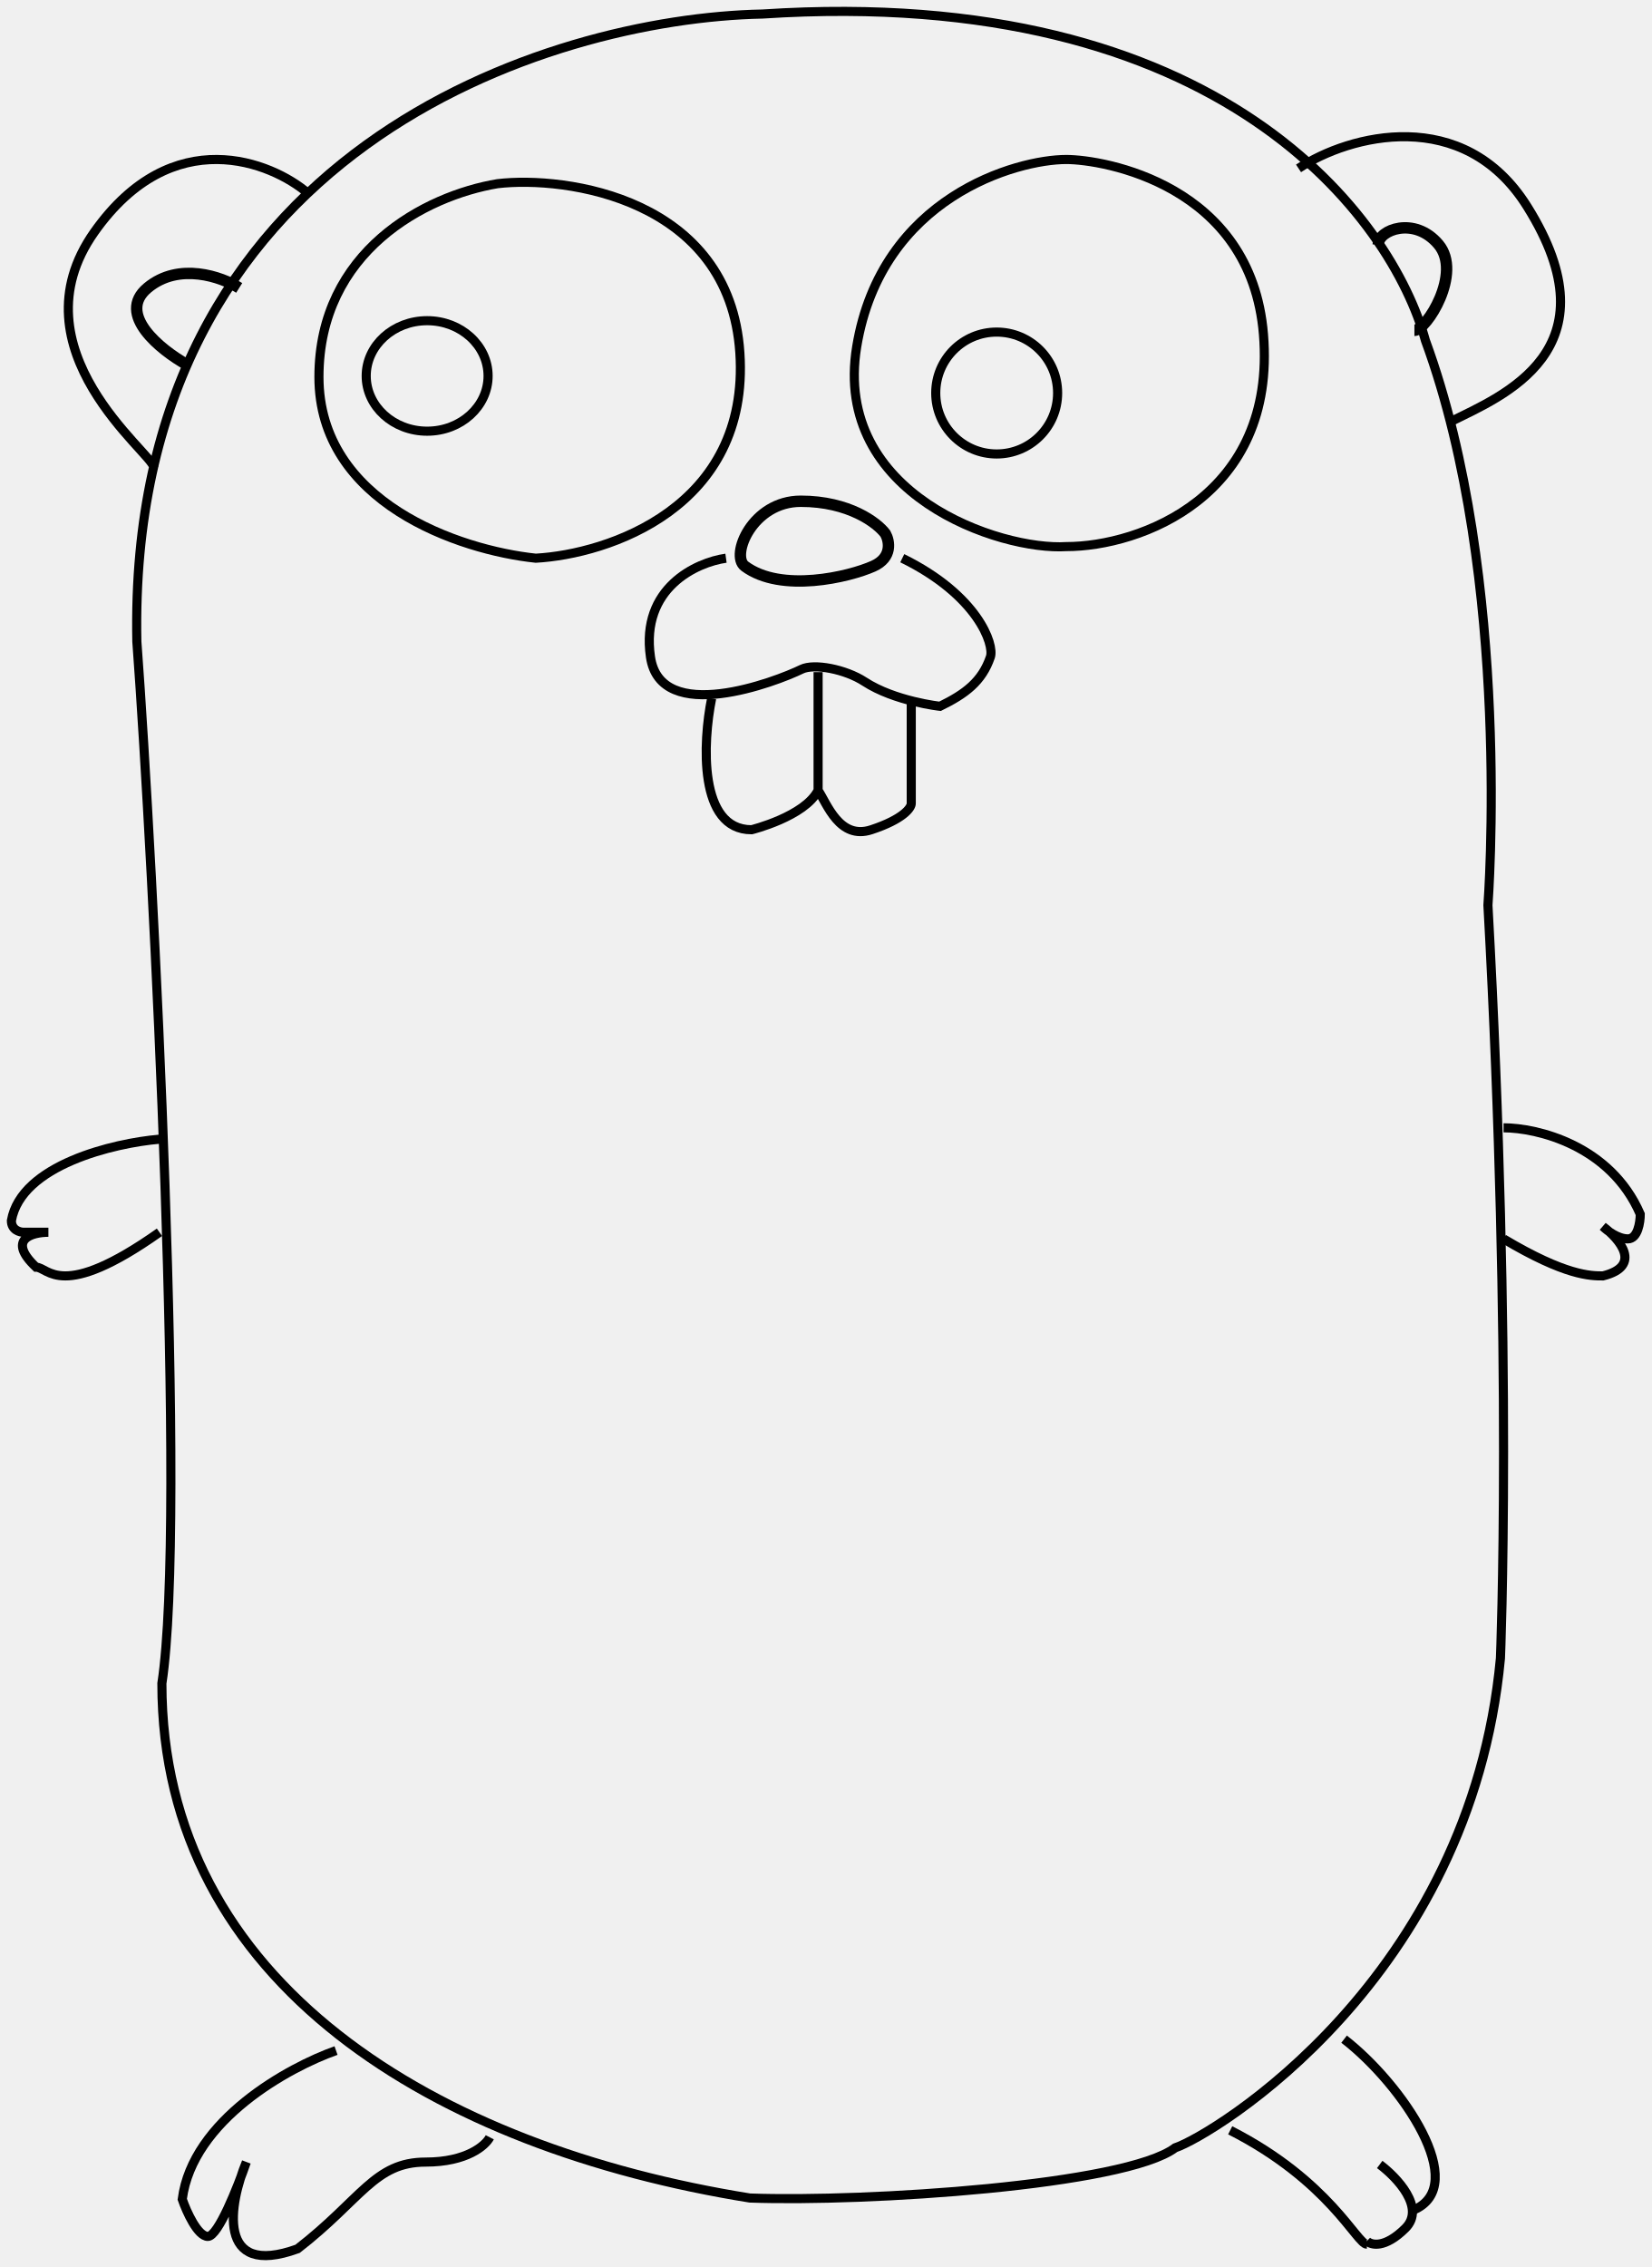
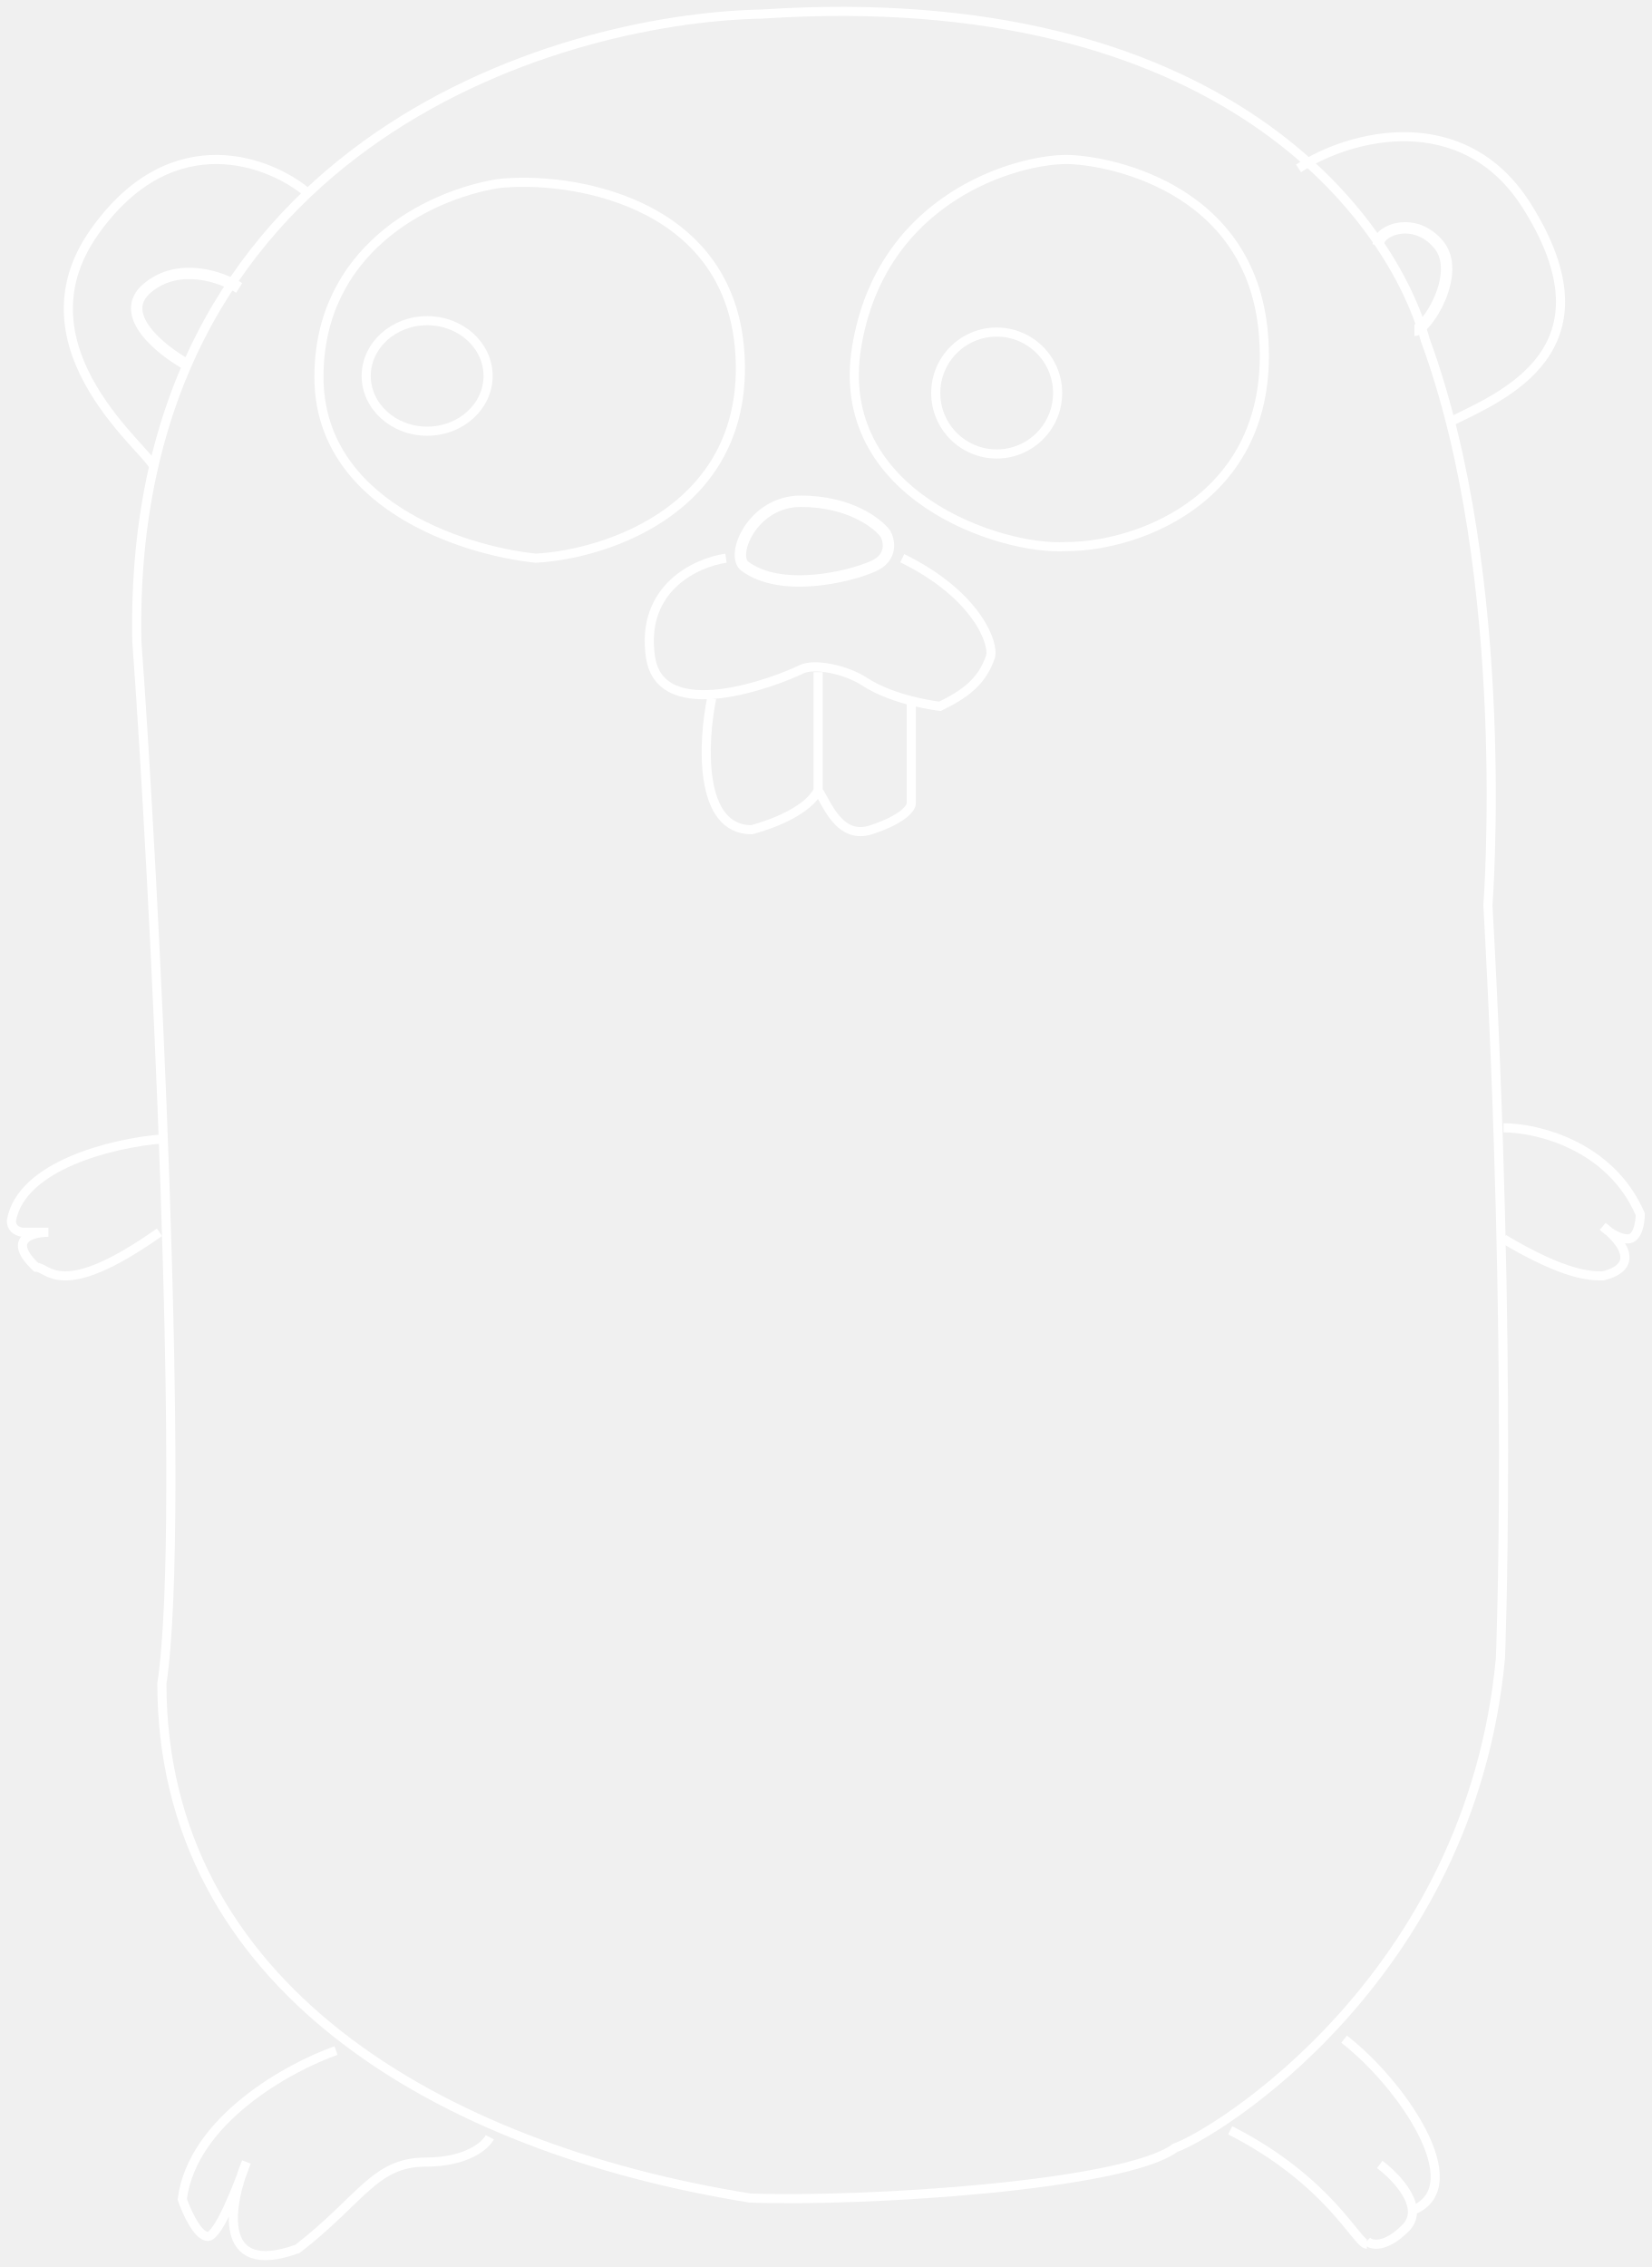
<svg xmlns="http://www.w3.org/2000/svg" width="145" height="199" viewBox="0 0 145 199" fill="none">
  <style>
        path, circle {
-             stroke:black;
+             stroke:white;
            animation: fadeIn 1.5s;
        }
        @keyframes fadeIn {
            0% {opacity:0;}
            100% {opacity:1;}
        }

    }
    </style>
  <path d="M29.5 180C25.375 181.45 16.9 186.091 16 193.053C16.375 194.141 17.35 196.316 18.25 196.316C19.15 196.316 20.875 191.965 21.625 189.79C20.125 193.416 18.925 200.015 26.125 197.404C31.75 193.053 32.875 189.79 37.375 189.79C40.975 189.79 42.625 188.34 43 187.614" stroke-width="0.8" />
  <path d="M110.92 29.346C109.838 16.192 96.853 14 93.607 14C89.278 14 77.375 17.288 75.21 30.442C73.069 43.456 87.835 48.346 93.607 47.981C100.099 47.981 112.089 43.547 110.92 29.346Z" stroke-width="0.8" />
  <path d="M21 25.273C19.466 24.312 15.71 22.967 12.949 25.273C10.189 27.58 14.1 30.719 16.4 32" />
  <path d="M12.015 56.322C11.137 13.131 48.258 1.599 66.928 1.232C107.344 -1.413 122.207 19.228 125.136 29.878C132.824 50.813 130.627 79.46 130.627 79.46C132.824 119.124 131.725 145.568 131.725 145.568C129.09 173.774 106.465 187.436 103.171 188.538C98.778 191.843 76.08 193.312 65.83 192.945C38.373 188.538 14.212 174.214 14.212 147.771C16.408 133.448 13.48 76.154 12.015 56.322Z" stroke-width="0.8" />
  <path d="M27 16.935C23.88 14.261 15.152 10.637 8.28 20.373C1 30.686 13.48 39.854 13.48 41" stroke-width="0.8" />
  <path d="M114 14.782C118.459 11.819 128.492 9.227 134.065 18.114C141.992 30.753 131.836 34.778 127.377 37" stroke-width="0.8" />
  <path d="M121 21.453C121 20.195 124.173 18.937 126.288 21.453C128.404 23.968 125.231 29 124.173 29" />
  <path d="M64.954 30.971C64.058 17.397 49.65 15.417 43.678 16.124C37.332 17.184 28 22.063 28 33.092C28 44.122 40.318 48.293 47.037 49C53.383 48.647 65.85 44.546 64.954 30.971Z" stroke-width="0.8" />
  <path d="M70.298 44C66.05 44 64.112 48.75 65.386 49.7C68.573 52.075 74.546 50.65 76.669 49.7C78.369 48.94 78.085 47.483 77.731 46.85C77.024 45.9 74.546 44 70.298 44Z" />
  <path d="M63.736 49C61.157 49.361 56.22 51.6 57.105 57.667C57.989 63.733 68.158 59.833 70.368 58.75C71.474 58.208 74.237 58.75 75.895 59.833C78.547 61.567 82.526 62 82.526 62C84.737 60.917 86.211 59.833 86.948 57.667C87.316 56.583 85.842 52.25 79.211 49" stroke-width="0.8" />
  <path d="M62.476 61.306C61.697 65.15 61.308 72.836 65.981 72.836C65.981 72.836 70.654 71.683 71.822 69.377M71.822 69.377V59M71.822 69.377C72.601 70.53 73.691 73.759 76.495 72.836C79.299 71.914 80 70.915 80 70.53V62.459V61.306" stroke-width="0.8" />
  <path d="M14 100C10.028 100.34 1.867 102.247 1 107.149C1 107.966 1.722 108.17 2.083 108.17C2.444 108.17 3.383 108.17 4.25 108.17C2.806 108.17 0.567 108.783 3.167 111.234C4.25 111.234 5.333 114.298 14 108.17" stroke-width="0.8" />
  <path d="M132 99C134.909 99 141.382 100.517 144 106.583C144 107.306 143.782 108.75 142.909 108.75C142.036 108.75 141.091 108.028 140.727 107.667C142.182 108.75 144.218 111.133 140.727 112C139.636 112 137.455 112 132 108.75" stroke-width="0.8" />
  <path d="M108 187C116.727 191.444 119.127 197 120 197" stroke-width="0.8" />
  <path d="M120 196.717C120.376 197.09 121.577 197.389 123.38 195.597C125.183 193.806 122.629 191.119 121.127 190" stroke-width="0.8" />
  <path d="M118 179C123.076 182.929 129.166 191.857 124.091 194" stroke-width="0.8" />
  <path d="M42.85 33C42.85 35.665 40.468 37.85 37.5 37.85C34.532 37.85 32.15 35.665 32.15 33C32.15 30.335 34.532 28.15 37.5 28.15C40.468 28.15 42.85 30.335 42.85 33Z" stroke-width="0.8" />
  <circle cx="87.5" cy="34.5" r="5.35" stroke-width="0.8" />
</svg>
